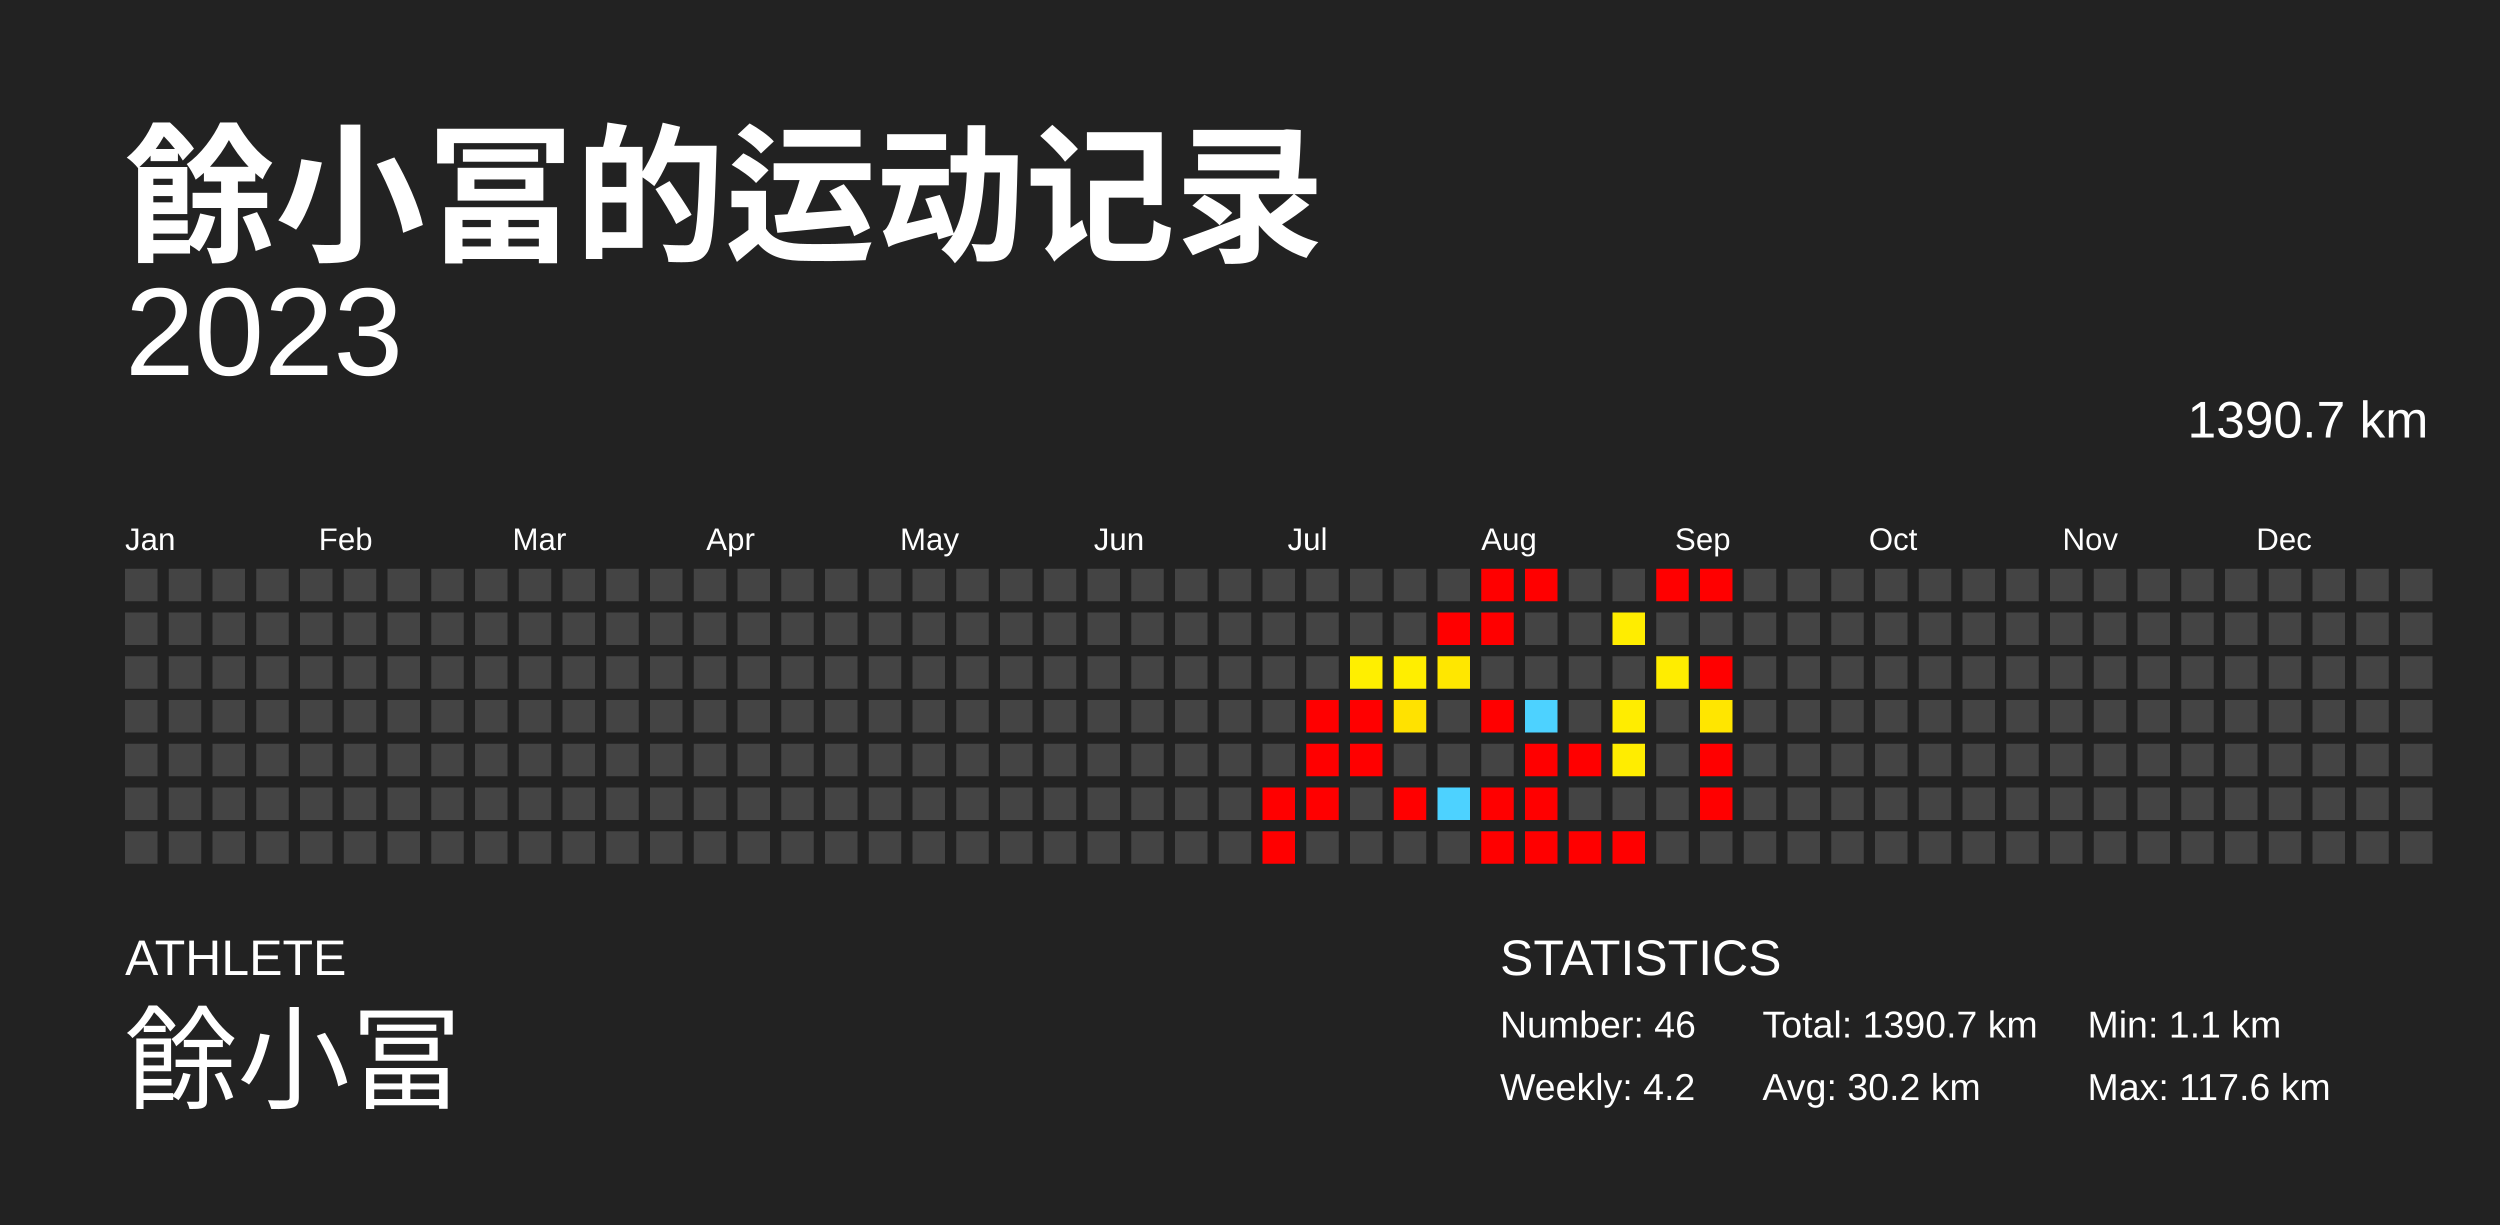
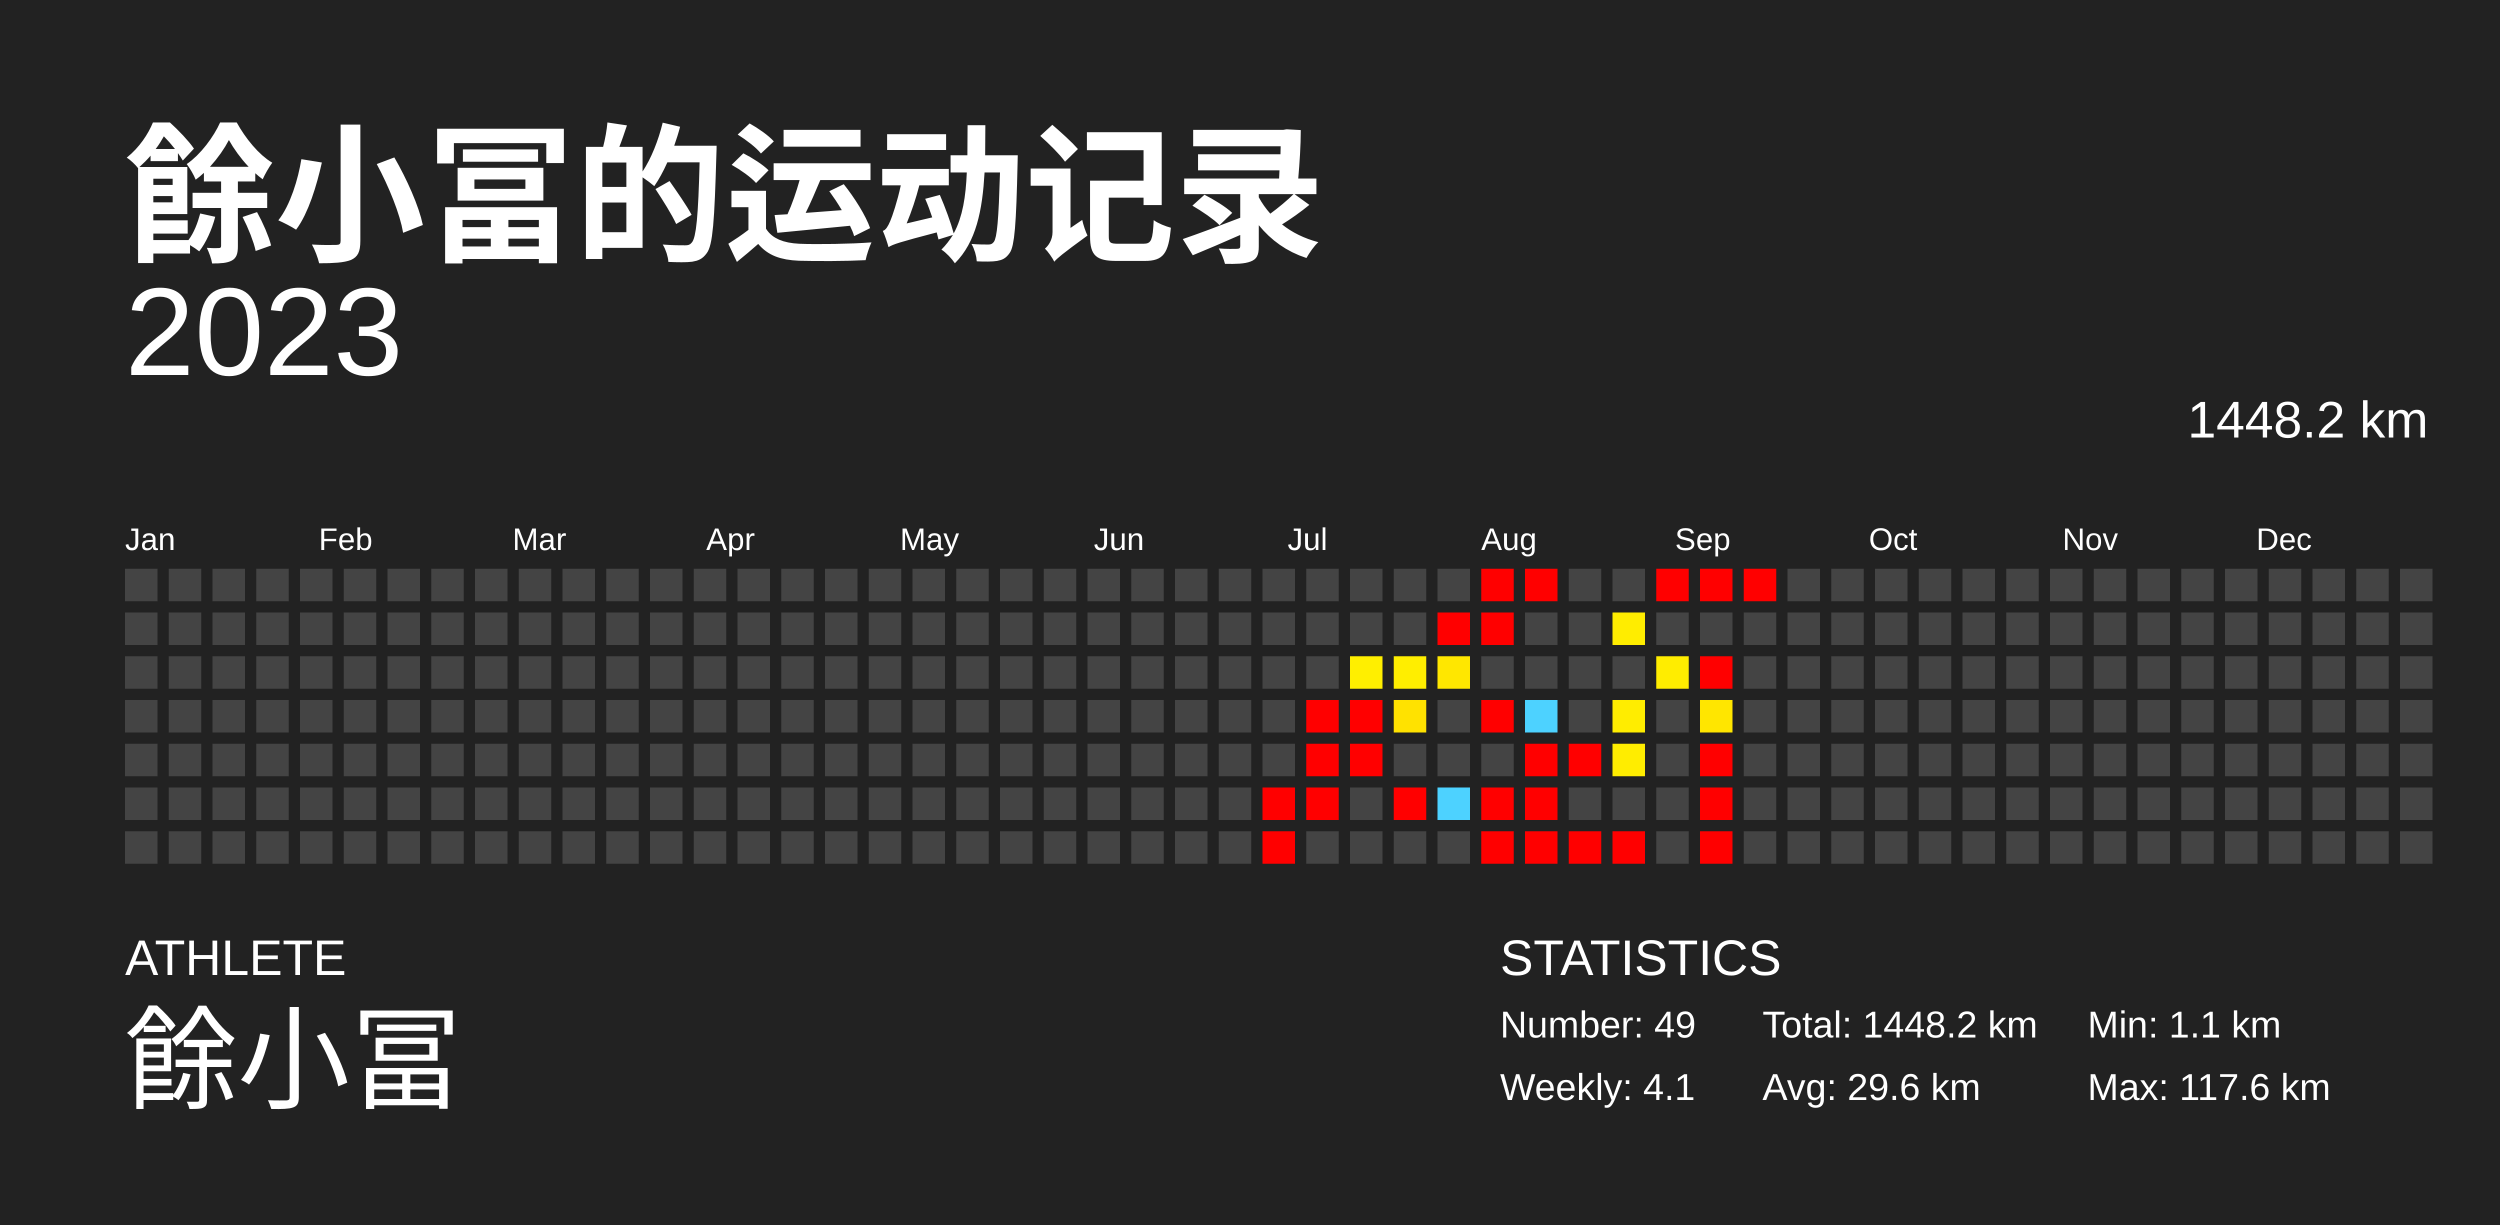
<svg xmlns="http://www.w3.org/2000/svg" baseProfile="full" height="98mm" version="1.1" viewBox="0,0,200,98" width="200mm">
  <defs />
  <rect fill="#222222" height="98" width="200" x="0" y="0" />
  <text fill="#FFFFFF" style="font-size:12px; font-family:Arial; font-weight:bold;" x="10" y="20">餘小冨的运动记录</text>
  <text fill="#FFFFFF" style="font-size:4px; font-family:Arial" x="10" y="78">ATHLETE</text>
  <text fill="#FFFFFF" style="font-size:9px; font-family:Arial" x="10" y="88">餘小冨</text>
  <text fill="#FFFFFF" style="font-size:4px; font-family:Arial" x="120" y="78">STATISTICS</text>
-   <text fill="#FFFFFF" style="font-size:3px; font-family:Arial" x="120" y="83">Number: 46</text>
-   <text fill="#FFFFFF" style="font-size:3px; font-family:Arial" x="120" y="88">Weekly: 4.2</text>
-   <text fill="#FFFFFF" style="font-size:3px; font-family:Arial" x="141" y="83">Total: 1390.7 km</text>
-   <text fill="#FFFFFF" style="font-size:3px; font-family:Arial" x="141" y="88">Avg: 30.2 km</text>
+   <text fill="#FFFFFF" style="font-size:3px; font-family:Arial" x="120" y="83">Number: 49</text>
+   <text fill="#FFFFFF" style="font-size:3px; font-family:Arial" x="120" y="88">Weekly: 4.1</text>
+   <text fill="#FFFFFF" style="font-size:3px; font-family:Arial" x="141" y="83">Total: 1448.2 km</text>
+   <text fill="#FFFFFF" style="font-size:3px; font-family:Arial" x="141" y="88">Avg: 29.6 km</text>
  <text fill="#FFFFFF" style="font-size:3px; font-family:Arial" x="167" y="83">Min: 1.1 km</text>
  <text fill="#FFFFFF" style="font-size:3px; font-family:Arial" x="167" y="88">Max: 117.6 km</text>
  <text alignment-baseline="hanging" fill="#FFFFFF" style="font-size:10.0px; font-family:Arial;" x="10" y="30">2023</text>
-   <text alignment-baseline="hanging" fill="#FFFFFF" style="font-size:4.125px; font-family:Arial;" x="175" y="35">1390.7 km</text>
+   <text alignment-baseline="hanging" fill="#FFFFFF" style="font-size:4.125px; font-family:Arial;" x="175" y="35">1448.2 km</text>
  <text fill="#FFFFFF" style="font-size:2.5px; font-family:Arial" x="10.0" y="44">Jan</text>
  <text fill="#FFFFFF" style="font-size:2.5px; font-family:Arial" x="25.5" y="44">Feb</text>
  <text fill="#FFFFFF" style="font-size:2.5px; font-family:Arial" x="41.0" y="44">Mar</text>
  <text fill="#FFFFFF" style="font-size:2.5px; font-family:Arial" x="56.5" y="44">Apr</text>
  <text fill="#FFFFFF" style="font-size:2.5px; font-family:Arial" x="72.0" y="44">May</text>
  <text fill="#FFFFFF" style="font-size:2.5px; font-family:Arial" x="87.5" y="44">Jun</text>
  <text fill="#FFFFFF" style="font-size:2.5px; font-family:Arial" x="103.0" y="44">Jul</text>
  <text fill="#FFFFFF" style="font-size:2.5px; font-family:Arial" x="118.5" y="44">Aug</text>
  <text fill="#FFFFFF" style="font-size:2.5px; font-family:Arial" x="134.0" y="44">Sep</text>
  <text fill="#FFFFFF" style="font-size:2.5px; font-family:Arial" x="149.5" y="44">Oct</text>
  <text fill="#FFFFFF" style="font-size:2.5px; font-family:Arial" x="165.0" y="44">Nov</text>
  <text fill="#FFFFFF" style="font-size:2.5px; font-family:Arial" x="180.5" y="44">Dec</text>
  <rect fill="#444444" height="2.6" width="2.6" x="10.0" y="45.5" />
  <rect fill="#444444" height="2.6" width="2.6" x="10.0" y="49.0" />
  <rect fill="#444444" height="2.6" width="2.6" x="10.0" y="52.5" />
  <rect fill="#444444" height="2.6" width="2.6" x="10.0" y="56.0" />
  <rect fill="#444444" height="2.6" width="2.6" x="10.0" y="59.5" />
  <rect fill="#444444" height="2.6" width="2.6" x="10.0" y="63.0" />
  <rect fill="#444444" height="2.6" width="2.6" x="10.0" y="66.5" />
  <rect fill="#444444" height="2.6" width="2.6" x="13.5" y="45.5" />
  <rect fill="#444444" height="2.6" width="2.6" x="13.5" y="49.0" />
  <rect fill="#444444" height="2.6" width="2.6" x="13.5" y="52.5" />
  <rect fill="#444444" height="2.6" width="2.6" x="13.5" y="56.0" />
  <rect fill="#444444" height="2.6" width="2.6" x="13.5" y="59.5" />
  <rect fill="#444444" height="2.6" width="2.6" x="13.5" y="63.0" />
  <rect fill="#444444" height="2.6" width="2.6" x="13.5" y="66.5" />
  <rect fill="#444444" height="2.6" width="2.6" x="17.0" y="45.5" />
  <rect fill="#444444" height="2.6" width="2.6" x="17.0" y="49.0" />
  <rect fill="#444444" height="2.6" width="2.6" x="17.0" y="52.5" />
  <rect fill="#444444" height="2.6" width="2.6" x="17.0" y="56.0" />
  <rect fill="#444444" height="2.6" width="2.6" x="17.0" y="59.5" />
  <rect fill="#444444" height="2.6" width="2.6" x="17.0" y="63.0" />
  <rect fill="#444444" height="2.6" width="2.6" x="17.0" y="66.5" />
  <rect fill="#444444" height="2.6" width="2.6" x="20.5" y="45.5" />
  <rect fill="#444444" height="2.6" width="2.6" x="20.5" y="49.0" />
  <rect fill="#444444" height="2.6" width="2.6" x="20.5" y="52.5" />
  <rect fill="#444444" height="2.6" width="2.6" x="20.5" y="56.0" />
  <rect fill="#444444" height="2.6" width="2.6" x="20.5" y="59.5" />
  <rect fill="#444444" height="2.6" width="2.6" x="20.5" y="63.0" />
  <rect fill="#444444" height="2.6" width="2.6" x="20.5" y="66.5" />
  <rect fill="#444444" height="2.6" width="2.6" x="24.0" y="45.5" />
  <rect fill="#444444" height="2.6" width="2.6" x="24.0" y="49.0" />
  <rect fill="#444444" height="2.6" width="2.6" x="24.0" y="52.5" />
  <rect fill="#444444" height="2.6" width="2.6" x="24.0" y="56.0" />
  <rect fill="#444444" height="2.6" width="2.6" x="24.0" y="59.5" />
  <rect fill="#444444" height="2.6" width="2.6" x="24.0" y="63.0" />
  <rect fill="#444444" height="2.6" width="2.6" x="24.0" y="66.5" />
  <rect fill="#444444" height="2.6" width="2.6" x="27.5" y="45.5" />
  <rect fill="#444444" height="2.6" width="2.6" x="27.5" y="49.0" />
  <rect fill="#444444" height="2.6" width="2.6" x="27.5" y="52.5" />
  <rect fill="#444444" height="2.6" width="2.6" x="27.5" y="56.0" />
  <rect fill="#444444" height="2.6" width="2.6" x="27.5" y="59.5" />
  <rect fill="#444444" height="2.6" width="2.6" x="27.5" y="63.0" />
  <rect fill="#444444" height="2.6" width="2.6" x="27.5" y="66.5" />
  <rect fill="#444444" height="2.6" width="2.6" x="31.0" y="45.5" />
  <rect fill="#444444" height="2.6" width="2.6" x="31.0" y="49.0" />
  <rect fill="#444444" height="2.6" width="2.6" x="31.0" y="52.5" />
  <rect fill="#444444" height="2.6" width="2.6" x="31.0" y="56.0" />
  <rect fill="#444444" height="2.6" width="2.6" x="31.0" y="59.5" />
  <rect fill="#444444" height="2.6" width="2.6" x="31.0" y="63.0" />
  <rect fill="#444444" height="2.6" width="2.6" x="31.0" y="66.5" />
  <rect fill="#444444" height="2.6" width="2.6" x="34.5" y="45.5" />
  <rect fill="#444444" height="2.6" width="2.6" x="34.5" y="49.0" />
  <rect fill="#444444" height="2.6" width="2.6" x="34.5" y="52.5" />
  <rect fill="#444444" height="2.6" width="2.6" x="34.5" y="56.0" />
  <rect fill="#444444" height="2.6" width="2.6" x="34.5" y="59.5" />
  <rect fill="#444444" height="2.6" width="2.6" x="34.5" y="63.0" />
  <rect fill="#444444" height="2.6" width="2.6" x="34.5" y="66.5" />
  <rect fill="#444444" height="2.6" width="2.6" x="38.0" y="45.5" />
  <rect fill="#444444" height="2.6" width="2.6" x="38.0" y="49.0" />
  <rect fill="#444444" height="2.6" width="2.6" x="38.0" y="52.5" />
  <rect fill="#444444" height="2.6" width="2.6" x="38.0" y="56.0" />
  <rect fill="#444444" height="2.6" width="2.6" x="38.0" y="59.5" />
  <rect fill="#444444" height="2.6" width="2.6" x="38.0" y="63.0" />
  <rect fill="#444444" height="2.6" width="2.6" x="38.0" y="66.5" />
  <rect fill="#444444" height="2.6" width="2.6" x="41.5" y="45.5" />
  <rect fill="#444444" height="2.6" width="2.6" x="41.5" y="49.0" />
  <rect fill="#444444" height="2.6" width="2.6" x="41.5" y="52.5" />
  <rect fill="#444444" height="2.6" width="2.6" x="41.5" y="56.0" />
  <rect fill="#444444" height="2.6" width="2.6" x="41.5" y="59.5" />
  <rect fill="#444444" height="2.6" width="2.6" x="41.5" y="63.0" />
  <rect fill="#444444" height="2.6" width="2.6" x="41.5" y="66.5" />
  <rect fill="#444444" height="2.6" width="2.6" x="45.0" y="45.5" />
  <rect fill="#444444" height="2.6" width="2.6" x="45.0" y="49.0" />
  <rect fill="#444444" height="2.6" width="2.6" x="45.0" y="52.5" />
  <rect fill="#444444" height="2.6" width="2.6" x="45.0" y="56.0" />
  <rect fill="#444444" height="2.6" width="2.6" x="45.0" y="59.5" />
  <rect fill="#444444" height="2.6" width="2.6" x="45.0" y="63.0" />
  <rect fill="#444444" height="2.6" width="2.6" x="45.0" y="66.5" />
  <rect fill="#444444" height="2.6" width="2.6" x="48.5" y="45.5" />
  <rect fill="#444444" height="2.6" width="2.6" x="48.5" y="49.0" />
  <rect fill="#444444" height="2.6" width="2.6" x="48.5" y="52.5" />
  <rect fill="#444444" height="2.6" width="2.6" x="48.5" y="56.0" />
  <rect fill="#444444" height="2.6" width="2.6" x="48.5" y="59.5" />
  <rect fill="#444444" height="2.6" width="2.6" x="48.5" y="63.0" />
  <rect fill="#444444" height="2.6" width="2.6" x="48.5" y="66.5" />
  <rect fill="#444444" height="2.6" width="2.6" x="52.0" y="45.5" />
  <rect fill="#444444" height="2.6" width="2.6" x="52.0" y="49.0" />
  <rect fill="#444444" height="2.6" width="2.6" x="52.0" y="52.5" />
  <rect fill="#444444" height="2.6" width="2.6" x="52.0" y="56.0" />
  <rect fill="#444444" height="2.6" width="2.6" x="52.0" y="59.5" />
  <rect fill="#444444" height="2.6" width="2.6" x="52.0" y="63.0" />
  <rect fill="#444444" height="2.6" width="2.6" x="52.0" y="66.5" />
  <rect fill="#444444" height="2.6" width="2.6" x="55.5" y="45.5" />
  <rect fill="#444444" height="2.6" width="2.6" x="55.5" y="49.0" />
  <rect fill="#444444" height="2.6" width="2.6" x="55.5" y="52.5" />
  <rect fill="#444444" height="2.6" width="2.6" x="55.5" y="56.0" />
  <rect fill="#444444" height="2.6" width="2.6" x="55.5" y="59.5" />
  <rect fill="#444444" height="2.6" width="2.6" x="55.5" y="63.0" />
  <rect fill="#444444" height="2.6" width="2.6" x="55.5" y="66.5" />
  <rect fill="#444444" height="2.6" width="2.6" x="59.0" y="45.5" />
  <rect fill="#444444" height="2.6" width="2.6" x="59.0" y="49.0" />
  <rect fill="#444444" height="2.6" width="2.6" x="59.0" y="52.5" />
  <rect fill="#444444" height="2.6" width="2.6" x="59.0" y="56.0" />
  <rect fill="#444444" height="2.6" width="2.6" x="59.0" y="59.5" />
  <rect fill="#444444" height="2.6" width="2.6" x="59.0" y="63.0" />
  <rect fill="#444444" height="2.6" width="2.6" x="59.0" y="66.5" />
  <rect fill="#444444" height="2.6" width="2.6" x="62.5" y="45.5" />
  <rect fill="#444444" height="2.6" width="2.6" x="62.5" y="49.0" />
  <rect fill="#444444" height="2.6" width="2.6" x="62.5" y="52.5" />
  <rect fill="#444444" height="2.6" width="2.6" x="62.5" y="56.0" />
  <rect fill="#444444" height="2.6" width="2.6" x="62.5" y="59.5" />
  <rect fill="#444444" height="2.6" width="2.6" x="62.5" y="63.0" />
  <rect fill="#444444" height="2.6" width="2.6" x="62.5" y="66.5" />
  <rect fill="#444444" height="2.6" width="2.6" x="66.0" y="45.5" />
  <rect fill="#444444" height="2.6" width="2.6" x="66.0" y="49.0" />
  <rect fill="#444444" height="2.6" width="2.6" x="66.0" y="52.5" />
  <rect fill="#444444" height="2.6" width="2.6" x="66.0" y="56.0" />
  <rect fill="#444444" height="2.6" width="2.6" x="66.0" y="59.5" />
  <rect fill="#444444" height="2.6" width="2.6" x="66.0" y="63.0" />
  <rect fill="#444444" height="2.6" width="2.6" x="66.0" y="66.5" />
  <rect fill="#444444" height="2.6" width="2.6" x="69.5" y="45.5" />
  <rect fill="#444444" height="2.6" width="2.6" x="69.5" y="49.0" />
  <rect fill="#444444" height="2.6" width="2.6" x="69.5" y="52.5" />
  <rect fill="#444444" height="2.6" width="2.6" x="69.5" y="56.0" />
  <rect fill="#444444" height="2.6" width="2.6" x="69.5" y="59.5" />
  <rect fill="#444444" height="2.6" width="2.6" x="69.5" y="63.0" />
  <rect fill="#444444" height="2.6" width="2.6" x="69.5" y="66.5" />
  <rect fill="#444444" height="2.6" width="2.6" x="73.0" y="45.5" />
  <rect fill="#444444" height="2.6" width="2.6" x="73.0" y="49.0" />
  <rect fill="#444444" height="2.6" width="2.6" x="73.0" y="52.5" />
  <rect fill="#444444" height="2.6" width="2.6" x="73.0" y="56.0" />
  <rect fill="#444444" height="2.6" width="2.6" x="73.0" y="59.5" />
  <rect fill="#444444" height="2.6" width="2.6" x="73.0" y="63.0" />
  <rect fill="#444444" height="2.6" width="2.6" x="73.0" y="66.5" />
  <rect fill="#444444" height="2.6" width="2.6" x="76.5" y="45.5" />
  <rect fill="#444444" height="2.6" width="2.6" x="76.5" y="49.0" />
  <rect fill="#444444" height="2.6" width="2.6" x="76.5" y="52.5" />
  <rect fill="#444444" height="2.6" width="2.6" x="76.5" y="56.0" />
  <rect fill="#444444" height="2.6" width="2.6" x="76.5" y="59.5" />
  <rect fill="#444444" height="2.6" width="2.6" x="76.5" y="63.0" />
  <rect fill="#444444" height="2.6" width="2.6" x="76.5" y="66.5" />
  <rect fill="#444444" height="2.6" width="2.6" x="80.0" y="45.5" />
  <rect fill="#444444" height="2.6" width="2.6" x="80.0" y="49.0" />
  <rect fill="#444444" height="2.6" width="2.6" x="80.0" y="52.5" />
  <rect fill="#444444" height="2.6" width="2.6" x="80.0" y="56.0" />
  <rect fill="#444444" height="2.6" width="2.6" x="80.0" y="59.5" />
  <rect fill="#444444" height="2.6" width="2.6" x="80.0" y="63.0" />
  <rect fill="#444444" height="2.6" width="2.6" x="80.0" y="66.5" />
  <rect fill="#444444" height="2.6" width="2.6" x="83.5" y="45.5" />
  <rect fill="#444444" height="2.6" width="2.6" x="83.5" y="49.0" />
  <rect fill="#444444" height="2.6" width="2.6" x="83.5" y="52.5" />
  <rect fill="#444444" height="2.6" width="2.6" x="83.5" y="56.0" />
  <rect fill="#444444" height="2.6" width="2.6" x="83.5" y="59.5" />
  <rect fill="#444444" height="2.6" width="2.6" x="83.5" y="63.0" />
  <rect fill="#444444" height="2.6" width="2.6" x="83.5" y="66.5" />
  <rect fill="#444444" height="2.6" width="2.6" x="87.0" y="45.5" />
  <rect fill="#444444" height="2.6" width="2.6" x="87.0" y="49.0" />
  <rect fill="#444444" height="2.6" width="2.6" x="87.0" y="52.5" />
  <rect fill="#444444" height="2.6" width="2.6" x="87.0" y="56.0" />
  <rect fill="#444444" height="2.6" width="2.6" x="87.0" y="59.5" />
  <rect fill="#444444" height="2.6" width="2.6" x="87.0" y="63.0" />
  <rect fill="#444444" height="2.6" width="2.6" x="87.0" y="66.5" />
  <rect fill="#444444" height="2.6" width="2.6" x="90.5" y="45.5" />
  <rect fill="#444444" height="2.6" width="2.6" x="90.5" y="49.0" />
  <rect fill="#444444" height="2.6" width="2.6" x="90.5" y="52.5" />
  <rect fill="#444444" height="2.6" width="2.6" x="90.5" y="56.0" />
  <rect fill="#444444" height="2.6" width="2.6" x="90.5" y="59.5" />
  <rect fill="#444444" height="2.6" width="2.6" x="90.5" y="63.0" />
  <rect fill="#444444" height="2.6" width="2.6" x="90.5" y="66.5" />
  <rect fill="#444444" height="2.6" width="2.6" x="94.0" y="45.5" />
  <rect fill="#444444" height="2.6" width="2.6" x="94.0" y="49.0" />
  <rect fill="#444444" height="2.6" width="2.6" x="94.0" y="52.5" />
  <rect fill="#444444" height="2.6" width="2.6" x="94.0" y="56.0" />
  <rect fill="#444444" height="2.6" width="2.6" x="94.0" y="59.5" />
  <rect fill="#444444" height="2.6" width="2.6" x="94.0" y="63.0" />
  <rect fill="#444444" height="2.6" width="2.6" x="94.0" y="66.5" />
  <rect fill="#444444" height="2.6" width="2.6" x="97.5" y="45.5" />
  <rect fill="#444444" height="2.6" width="2.6" x="97.5" y="49.0" />
  <rect fill="#444444" height="2.6" width="2.6" x="97.5" y="52.5" />
  <rect fill="#444444" height="2.6" width="2.6" x="97.5" y="56.0" />
  <rect fill="#444444" height="2.6" width="2.6" x="97.5" y="59.5" />
  <rect fill="#444444" height="2.6" width="2.6" x="97.5" y="63.0" />
  <rect fill="#444444" height="2.6" width="2.6" x="97.5" y="66.5" />
  <rect fill="#444444" height="2.6" width="2.6" x="101.0" y="45.5" />
  <rect fill="#444444" height="2.6" width="2.6" x="101.0" y="49.0" />
  <rect fill="#444444" height="2.6" width="2.6" x="101.0" y="52.5" />
  <rect fill="#444444" height="2.6" width="2.6" x="101.0" y="56.0" />
  <rect fill="#444444" height="2.6" width="2.6" x="101.0" y="59.5" />
  <rect fill="red" height="2.6" width="2.6" x="101.0" y="63.0" />
  <rect fill="red" height="2.6" width="2.6" x="101.0" y="66.5" />
  <rect fill="#444444" height="2.6" width="2.6" x="104.5" y="45.5" />
  <rect fill="#444444" height="2.6" width="2.6" x="104.5" y="49.0" />
  <rect fill="#444444" height="2.6" width="2.6" x="104.5" y="52.5" />
  <rect fill="red" height="2.6" width="2.6" x="104.5" y="56.0" />
  <rect fill="red" height="2.6" width="2.6" x="104.5" y="59.5" />
  <rect fill="red" height="2.6" width="2.6" x="104.5" y="63.0" />
  <rect fill="#444444" height="2.6" width="2.6" x="104.5" y="66.5" />
  <rect fill="#444444" height="2.6" width="2.6" x="108.0" y="45.5" />
  <rect fill="#444444" height="2.6" width="2.6" x="108.0" y="49.0" />
  <rect fill="#ffef00" height="2.6" width="2.6" x="108.0" y="52.5" />
  <rect fill="red" height="2.6" width="2.6" x="108.0" y="56.0" />
  <rect fill="red" height="2.6" width="2.6" x="108.0" y="59.5" />
  <rect fill="#444444" height="2.6" width="2.6" x="108.0" y="63.0" />
  <rect fill="#444444" height="2.6" width="2.6" x="108.0" y="66.5" />
  <rect fill="#444444" height="2.6" width="2.6" x="111.5" y="45.5" />
  <rect fill="#444444" height="2.6" width="2.6" x="111.5" y="49.0" />
  <rect fill="#ffee00" height="2.6" width="2.6" x="111.5" y="52.5" />
  <rect fill="#ffe200" height="2.6" width="2.6" x="111.5" y="56.0" />
  <rect fill="#444444" height="2.6" width="2.6" x="111.5" y="59.5" />
  <rect fill="red" height="2.6" width="2.6" x="111.5" y="63.0" />
  <rect fill="#444444" height="2.6" width="2.6" x="111.5" y="66.5" />
  <rect fill="#444444" height="2.6" width="2.6" x="115.0" y="45.5" />
  <rect fill="red" height="2.6" width="2.6" x="115.0" y="49.0" />
  <rect fill="#ffe700" height="2.6" width="2.6" x="115.0" y="52.5" />
  <rect fill="#444444" height="2.6" width="2.6" x="115.0" y="56.0" />
  <rect fill="#444444" height="2.6" width="2.6" x="115.0" y="59.5" />
  <rect fill="#4dd2ff" height="2.6" width="2.6" x="115.0" y="63.0" />
  <rect fill="#444444" height="2.6" width="2.6" x="115.0" y="66.5" />
  <rect fill="red" height="2.6" width="2.6" x="118.5" y="45.5" />
  <rect fill="red" height="2.6" width="2.6" x="118.5" y="49.0" />
  <rect fill="#444444" height="2.6" width="2.6" x="118.5" y="52.5" />
  <rect fill="red" height="2.6" width="2.6" x="118.5" y="56.0" />
  <rect fill="#444444" height="2.6" width="2.6" x="118.5" y="59.5" />
  <rect fill="red" height="2.6" width="2.6" x="118.5" y="63.0" />
  <rect fill="red" height="2.6" width="2.6" x="118.5" y="66.5" />
  <rect fill="red" height="2.6" width="2.6" x="122.0" y="45.5" />
  <rect fill="#444444" height="2.6" width="2.6" x="122.0" y="49.0" />
  <rect fill="#444444" height="2.6" width="2.6" x="122.0" y="52.5" />
  <rect fill="#4dd2ff" height="2.6" width="2.6" x="122.0" y="56.0" />
  <rect fill="red" height="2.6" width="2.6" x="122.0" y="59.5" />
  <rect fill="red" height="2.6" width="2.6" x="122.0" y="63.0" />
  <rect fill="red" height="2.6" width="2.6" x="122.0" y="66.5" />
  <rect fill="#444444" height="2.6" width="2.6" x="125.5" y="45.5" />
  <rect fill="#444444" height="2.6" width="2.6" x="125.5" y="49.0" />
  <rect fill="#444444" height="2.6" width="2.6" x="125.5" y="52.5" />
  <rect fill="#444444" height="2.6" width="2.6" x="125.5" y="56.0" />
  <rect fill="red" height="2.6" width="2.6" x="125.5" y="59.5" />
  <rect fill="#444444" height="2.6" width="2.6" x="125.5" y="63.0" />
  <rect fill="red" height="2.6" width="2.6" x="125.5" y="66.5" />
  <rect fill="#444444" height="2.6" width="2.6" x="129.0" y="45.5" />
  <rect fill="#ffed00" height="2.6" width="2.6" x="129.0" y="49.0" />
  <rect fill="#444444" height="2.6" width="2.6" x="129.0" y="52.5" />
  <rect fill="#ffed00" height="2.6" width="2.6" x="129.0" y="56.0" />
  <rect fill="#ffed00" height="2.6" width="2.6" x="129.0" y="59.5" />
  <rect fill="#444444" height="2.6" width="2.6" x="129.0" y="63.0" />
  <rect fill="red" height="2.6" width="2.6" x="129.0" y="66.5" />
  <rect fill="red" height="2.6" width="2.6" x="132.5" y="45.5" />
  <rect fill="#444444" height="2.6" width="2.6" x="132.5" y="49.0" />
  <rect fill="#ffed00" height="2.6" width="2.6" x="132.5" y="52.5" />
  <rect fill="#444444" height="2.6" width="2.6" x="132.5" y="56.0" />
  <rect fill="#444444" height="2.6" width="2.6" x="132.5" y="59.5" />
  <rect fill="#444444" height="2.6" width="2.6" x="132.5" y="63.0" />
  <rect fill="#444444" height="2.6" width="2.6" x="132.5" y="66.5" />
  <rect fill="red" height="2.6" width="2.6" x="136.0" y="45.5" />
  <rect fill="#444444" height="2.6" width="2.6" x="136.0" y="49.0" />
  <rect fill="red" height="2.6" width="2.6" x="136.0" y="52.5" />
  <rect fill="#ffe600" height="2.6" width="2.6" x="136.0" y="56.0" />
  <rect fill="red" height="2.6" width="2.6" x="136.0" y="59.5" />
  <rect fill="red" height="2.6" width="2.6" x="136.0" y="63.0" />
-   <rect fill="#444444" height="2.6" width="2.6" x="136.0" y="66.5" />
-   <rect fill="#444444" height="2.6" width="2.6" x="139.5" y="45.5" />
+   <rect fill="red" height="2.6" width="2.6" x="136.0" y="66.5" />
+   <rect fill="red" height="2.6" width="2.6" x="139.5" y="45.5" />
  <rect fill="#444444" height="2.6" width="2.6" x="139.5" y="49.0" />
  <rect fill="#444444" height="2.6" width="2.6" x="139.5" y="52.5" />
  <rect fill="#444444" height="2.6" width="2.6" x="139.5" y="56.0" />
  <rect fill="#444444" height="2.6" width="2.6" x="139.5" y="59.5" />
  <rect fill="#444444" height="2.6" width="2.6" x="139.5" y="63.0" />
  <rect fill="#444444" height="2.6" width="2.6" x="139.5" y="66.5" />
  <rect fill="#444444" height="2.6" width="2.6" x="143.0" y="45.5" />
  <rect fill="#444444" height="2.6" width="2.6" x="143.0" y="49.0" />
  <rect fill="#444444" height="2.6" width="2.6" x="143.0" y="52.5" />
  <rect fill="#444444" height="2.6" width="2.6" x="143.0" y="56.0" />
  <rect fill="#444444" height="2.6" width="2.6" x="143.0" y="59.5" />
  <rect fill="#444444" height="2.6" width="2.6" x="143.0" y="63.0" />
  <rect fill="#444444" height="2.6" width="2.6" x="143.0" y="66.5" />
  <rect fill="#444444" height="2.6" width="2.6" x="146.5" y="45.5" />
  <rect fill="#444444" height="2.6" width="2.6" x="146.5" y="49.0" />
  <rect fill="#444444" height="2.6" width="2.6" x="146.5" y="52.5" />
  <rect fill="#444444" height="2.6" width="2.6" x="146.5" y="56.0" />
  <rect fill="#444444" height="2.6" width="2.6" x="146.5" y="59.5" />
  <rect fill="#444444" height="2.6" width="2.6" x="146.5" y="63.0" />
  <rect fill="#444444" height="2.6" width="2.6" x="146.5" y="66.5" />
  <rect fill="#444444" height="2.6" width="2.6" x="150.0" y="45.5" />
  <rect fill="#444444" height="2.6" width="2.6" x="150.0" y="49.0" />
  <rect fill="#444444" height="2.6" width="2.6" x="150.0" y="52.5" />
  <rect fill="#444444" height="2.6" width="2.6" x="150.0" y="56.0" />
  <rect fill="#444444" height="2.6" width="2.6" x="150.0" y="59.5" />
  <rect fill="#444444" height="2.6" width="2.6" x="150.0" y="63.0" />
  <rect fill="#444444" height="2.6" width="2.6" x="150.0" y="66.5" />
  <rect fill="#444444" height="2.6" width="2.6" x="153.5" y="45.5" />
  <rect fill="#444444" height="2.6" width="2.6" x="153.5" y="49.0" />
  <rect fill="#444444" height="2.6" width="2.6" x="153.5" y="52.5" />
  <rect fill="#444444" height="2.6" width="2.6" x="153.5" y="56.0" />
  <rect fill="#444444" height="2.6" width="2.6" x="153.5" y="59.5" />
  <rect fill="#444444" height="2.6" width="2.6" x="153.5" y="63.0" />
  <rect fill="#444444" height="2.6" width="2.6" x="153.5" y="66.5" />
  <rect fill="#444444" height="2.6" width="2.6" x="157.0" y="45.5" />
  <rect fill="#444444" height="2.6" width="2.6" x="157.0" y="49.0" />
  <rect fill="#444444" height="2.6" width="2.6" x="157.0" y="52.5" />
  <rect fill="#444444" height="2.6" width="2.6" x="157.0" y="56.0" />
  <rect fill="#444444" height="2.6" width="2.6" x="157.0" y="59.5" />
  <rect fill="#444444" height="2.6" width="2.6" x="157.0" y="63.0" />
  <rect fill="#444444" height="2.6" width="2.6" x="157.0" y="66.5" />
  <rect fill="#444444" height="2.6" width="2.6" x="160.5" y="45.5" />
  <rect fill="#444444" height="2.6" width="2.6" x="160.5" y="49.0" />
  <rect fill="#444444" height="2.6" width="2.6" x="160.5" y="52.5" />
  <rect fill="#444444" height="2.6" width="2.6" x="160.5" y="56.0" />
  <rect fill="#444444" height="2.6" width="2.6" x="160.5" y="59.5" />
  <rect fill="#444444" height="2.6" width="2.6" x="160.5" y="63.0" />
  <rect fill="#444444" height="2.6" width="2.6" x="160.5" y="66.5" />
  <rect fill="#444444" height="2.6" width="2.6" x="164.0" y="45.5" />
  <rect fill="#444444" height="2.6" width="2.6" x="164.0" y="49.0" />
  <rect fill="#444444" height="2.6" width="2.6" x="164.0" y="52.5" />
  <rect fill="#444444" height="2.6" width="2.6" x="164.0" y="56.0" />
  <rect fill="#444444" height="2.6" width="2.6" x="164.0" y="59.5" />
  <rect fill="#444444" height="2.6" width="2.6" x="164.0" y="63.0" />
  <rect fill="#444444" height="2.6" width="2.6" x="164.0" y="66.5" />
  <rect fill="#444444" height="2.6" width="2.6" x="167.5" y="45.5" />
  <rect fill="#444444" height="2.6" width="2.6" x="167.5" y="49.0" />
  <rect fill="#444444" height="2.6" width="2.6" x="167.5" y="52.5" />
  <rect fill="#444444" height="2.6" width="2.6" x="167.5" y="56.0" />
  <rect fill="#444444" height="2.6" width="2.6" x="167.5" y="59.5" />
  <rect fill="#444444" height="2.6" width="2.6" x="167.5" y="63.0" />
  <rect fill="#444444" height="2.6" width="2.6" x="167.5" y="66.5" />
  <rect fill="#444444" height="2.6" width="2.6" x="171.0" y="45.5" />
  <rect fill="#444444" height="2.6" width="2.6" x="171.0" y="49.0" />
  <rect fill="#444444" height="2.6" width="2.6" x="171.0" y="52.5" />
  <rect fill="#444444" height="2.6" width="2.6" x="171.0" y="56.0" />
  <rect fill="#444444" height="2.6" width="2.6" x="171.0" y="59.5" />
  <rect fill="#444444" height="2.6" width="2.6" x="171.0" y="63.0" />
  <rect fill="#444444" height="2.6" width="2.6" x="171.0" y="66.5" />
  <rect fill="#444444" height="2.6" width="2.6" x="174.5" y="45.5" />
  <rect fill="#444444" height="2.6" width="2.6" x="174.5" y="49.0" />
  <rect fill="#444444" height="2.6" width="2.6" x="174.5" y="52.5" />
  <rect fill="#444444" height="2.6" width="2.6" x="174.5" y="56.0" />
  <rect fill="#444444" height="2.6" width="2.6" x="174.5" y="59.5" />
  <rect fill="#444444" height="2.6" width="2.6" x="174.5" y="63.0" />
  <rect fill="#444444" height="2.6" width="2.6" x="174.5" y="66.5" />
  <rect fill="#444444" height="2.6" width="2.6" x="178.0" y="45.5" />
  <rect fill="#444444" height="2.6" width="2.6" x="178.0" y="49.0" />
  <rect fill="#444444" height="2.6" width="2.6" x="178.0" y="52.5" />
  <rect fill="#444444" height="2.6" width="2.6" x="178.0" y="56.0" />
  <rect fill="#444444" height="2.6" width="2.6" x="178.0" y="59.5" />
  <rect fill="#444444" height="2.6" width="2.6" x="178.0" y="63.0" />
  <rect fill="#444444" height="2.6" width="2.6" x="178.0" y="66.5" />
  <rect fill="#444444" height="2.6" width="2.6" x="181.5" y="45.5" />
  <rect fill="#444444" height="2.6" width="2.6" x="181.5" y="49.0" />
  <rect fill="#444444" height="2.6" width="2.6" x="181.5" y="52.5" />
  <rect fill="#444444" height="2.6" width="2.6" x="181.5" y="56.0" />
  <rect fill="#444444" height="2.6" width="2.6" x="181.5" y="59.5" />
  <rect fill="#444444" height="2.6" width="2.6" x="181.5" y="63.0" />
  <rect fill="#444444" height="2.6" width="2.6" x="181.5" y="66.5" />
  <rect fill="#444444" height="2.6" width="2.6" x="185.0" y="45.5" />
  <rect fill="#444444" height="2.6" width="2.6" x="185.0" y="49.0" />
  <rect fill="#444444" height="2.6" width="2.6" x="185.0" y="52.5" />
  <rect fill="#444444" height="2.6" width="2.6" x="185.0" y="56.0" />
  <rect fill="#444444" height="2.6" width="2.6" x="185.0" y="59.5" />
  <rect fill="#444444" height="2.6" width="2.6" x="185.0" y="63.0" />
  <rect fill="#444444" height="2.6" width="2.6" x="185.0" y="66.5" />
  <rect fill="#444444" height="2.6" width="2.6" x="188.5" y="45.5" />
  <rect fill="#444444" height="2.6" width="2.6" x="188.5" y="49.0" />
  <rect fill="#444444" height="2.6" width="2.6" x="188.5" y="52.5" />
  <rect fill="#444444" height="2.6" width="2.6" x="188.5" y="56.0" />
  <rect fill="#444444" height="2.6" width="2.6" x="188.5" y="59.5" />
  <rect fill="#444444" height="2.6" width="2.6" x="188.5" y="63.0" />
  <rect fill="#444444" height="2.6" width="2.6" x="188.5" y="66.5" />
  <rect fill="#444444" height="2.6" width="2.6" x="192.0" y="45.5" />
  <rect fill="#444444" height="2.6" width="2.6" x="192.0" y="49.0" />
  <rect fill="#444444" height="2.6" width="2.6" x="192.0" y="52.5" />
  <rect fill="#444444" height="2.6" width="2.6" x="192.0" y="56.0" />
  <rect fill="#444444" height="2.6" width="2.6" x="192.0" y="59.5" />
  <rect fill="#444444" height="2.6" width="2.6" x="192.0" y="63.0" />
  <rect fill="#444444" height="2.6" width="2.6" x="192.0" y="66.5" />
</svg>
